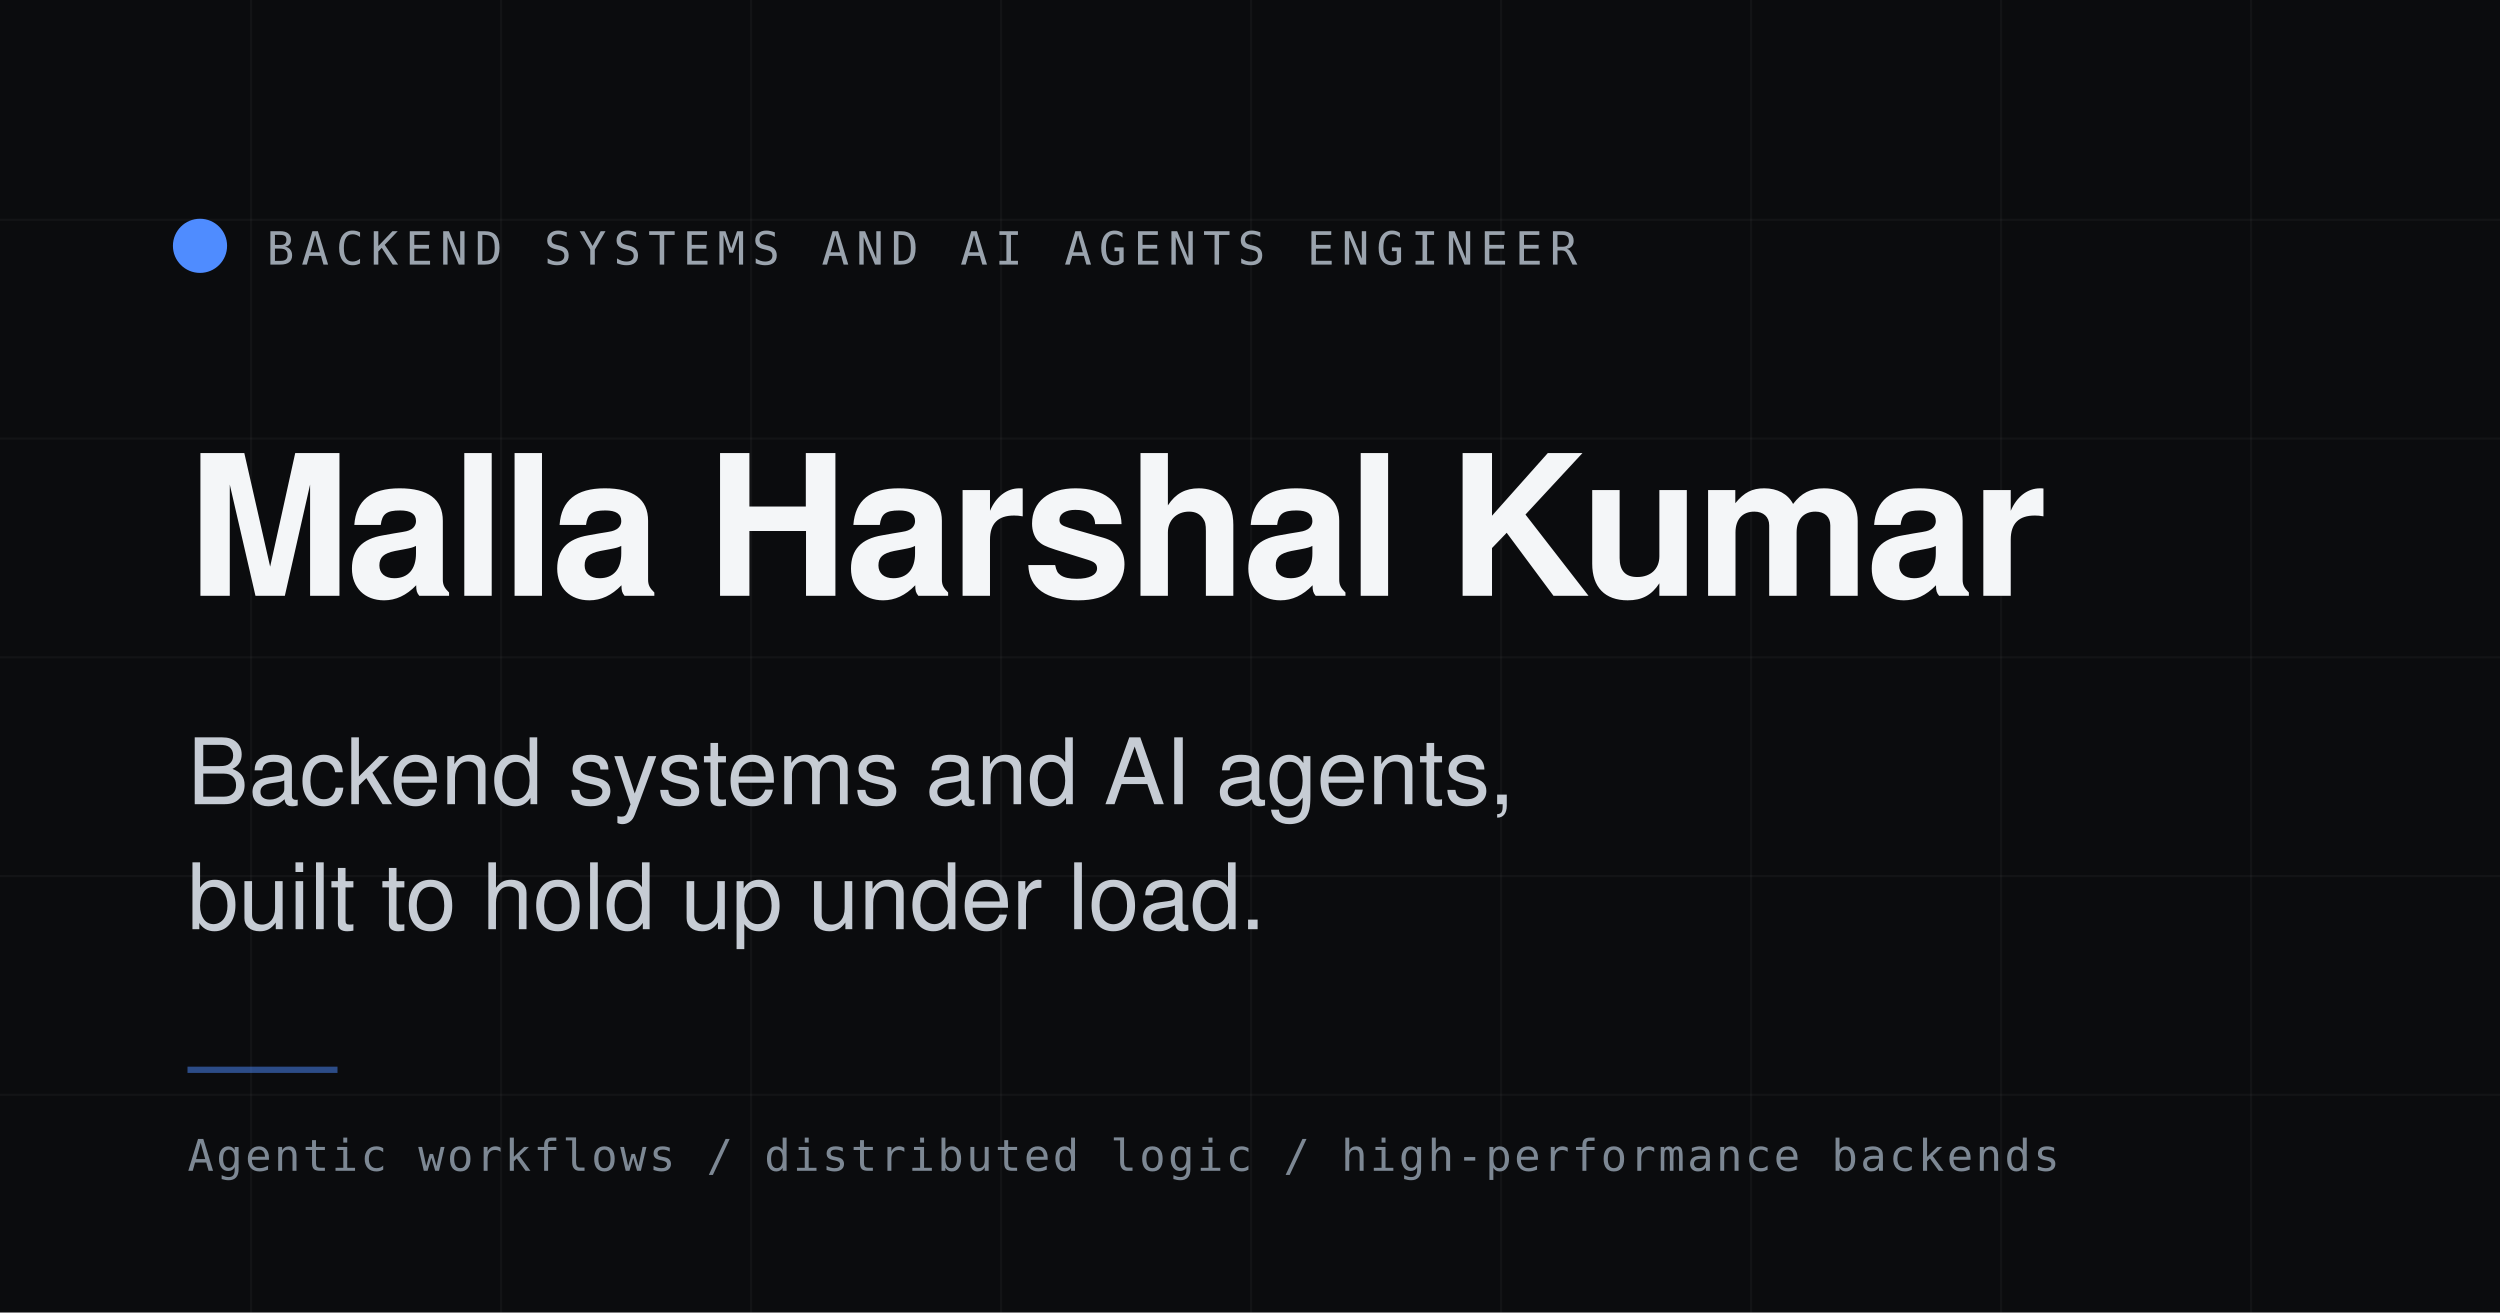
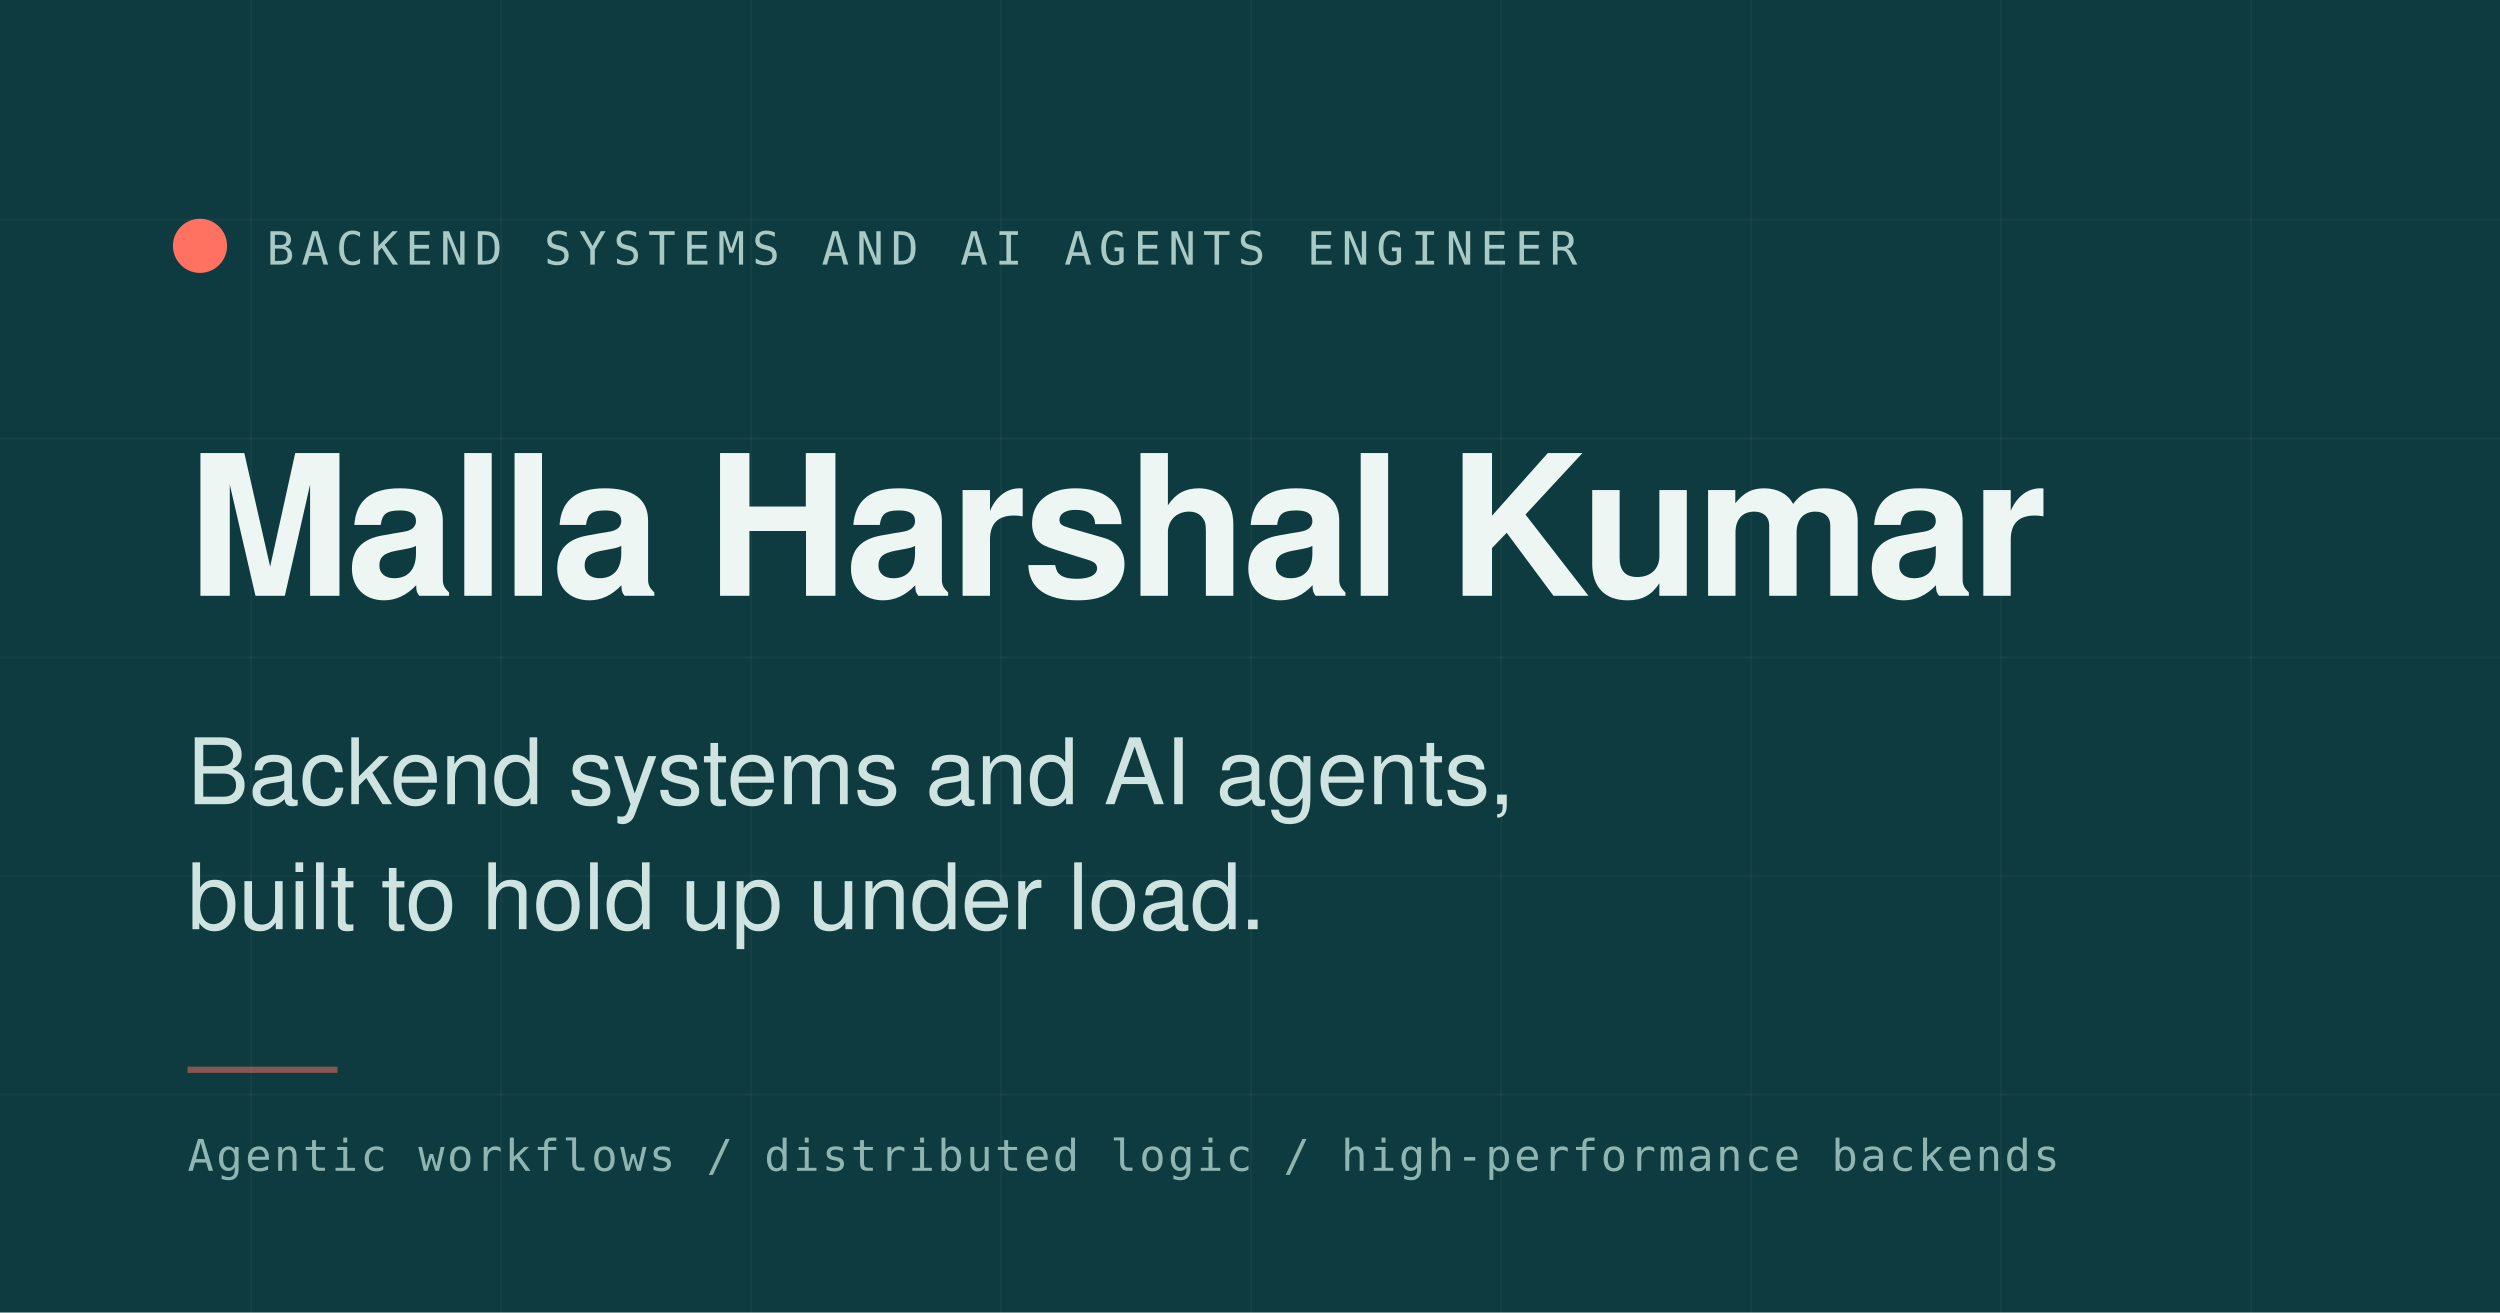
<svg xmlns="http://www.w3.org/2000/svg" width="1200" height="630" viewBox="0 0 1200 630" role="img" aria-label="Malla Harshal Kumar, backend systems and AI agents engineer">
  <defs>
    <style>
      .heading { font-family: "Space Grotesk", "Helvetica Neue", Helvetica, Arial, sans-serif; }
      .mono { font-family: "JetBrains Mono", ui-monospace, "SF Mono", Menlo, Consolas, monospace; }
    </style>
  </defs>
-   <rect width="1200" height="630" fill="#0b0c0e" />
+   <rect width="1200" height="630" fill="#0d3b3f" />
  <g stroke="#ffffff" stroke-opacity="0.035" stroke-width="1">
    <path d="M0 105.5H1200M0 210.5H1200M0 315.5H1200M0 420.5H1200M0 525.5H1200" />
    <path d="M120.5 0V630M240.5 0V630M360.5 0V630M480.5 0V630M600.5 0V630M720.5 0V630M840.5 0V630M960.5 0V630M1080.5 0V630" />
  </g>
-   <circle cx="96" cy="118" r="13" fill="#4f8cff" />
-   <text class="mono" x="128" y="127" fill="#9aa3ad" font-size="22" letter-spacing="3.4">
+   <circle cx="96" cy="118" r="13" fill="#ff7262" />
+   <text class="mono" x="128" y="127" fill="#a8c9c6" font-size="22" letter-spacing="3.4">
    BACKEND SYSTEMS AND AI AGENTS ENGINEER
  </text>
-   <text class="heading" x="90" y="286" fill="#f4f6f8" font-size="94" font-weight="700" letter-spacing="-2">
+   <text class="heading" x="90" y="286" fill="#eef6f4" font-size="94" font-weight="700" letter-spacing="-2">
    Malla Harshal Kumar
  </text>
-   <text class="heading" x="90" y="386" fill="#c6ccd4" font-size="44" font-weight="500">
+   <text class="heading" x="90" y="386" fill="#cfe3e0" font-size="44" font-weight="500">
    Backend systems and AI agents,
  </text>
-   <text class="heading" x="90" y="446" fill="#c6ccd4" font-size="44" font-weight="500">
+   <text class="heading" x="90" y="446" fill="#cfe3e0" font-size="44" font-weight="500">
    built to hold up under load.
  </text>
-   <rect x="90" y="512" width="72" height="3" fill="#4f8cff" fill-opacity="0.5" />
-   <text class="mono" x="90" y="562" fill="#7d8894" font-size="21" letter-spacing="1.2">
+   <rect x="90" y="512" width="72" height="3" fill="#ff7262" fill-opacity="0.5" />
+   <text class="mono" x="90" y="562" fill="#8fb5b2" font-size="21" letter-spacing="1.2">
    Agentic workflows / distributed logic / high-performance backends
  </text>
</svg>
